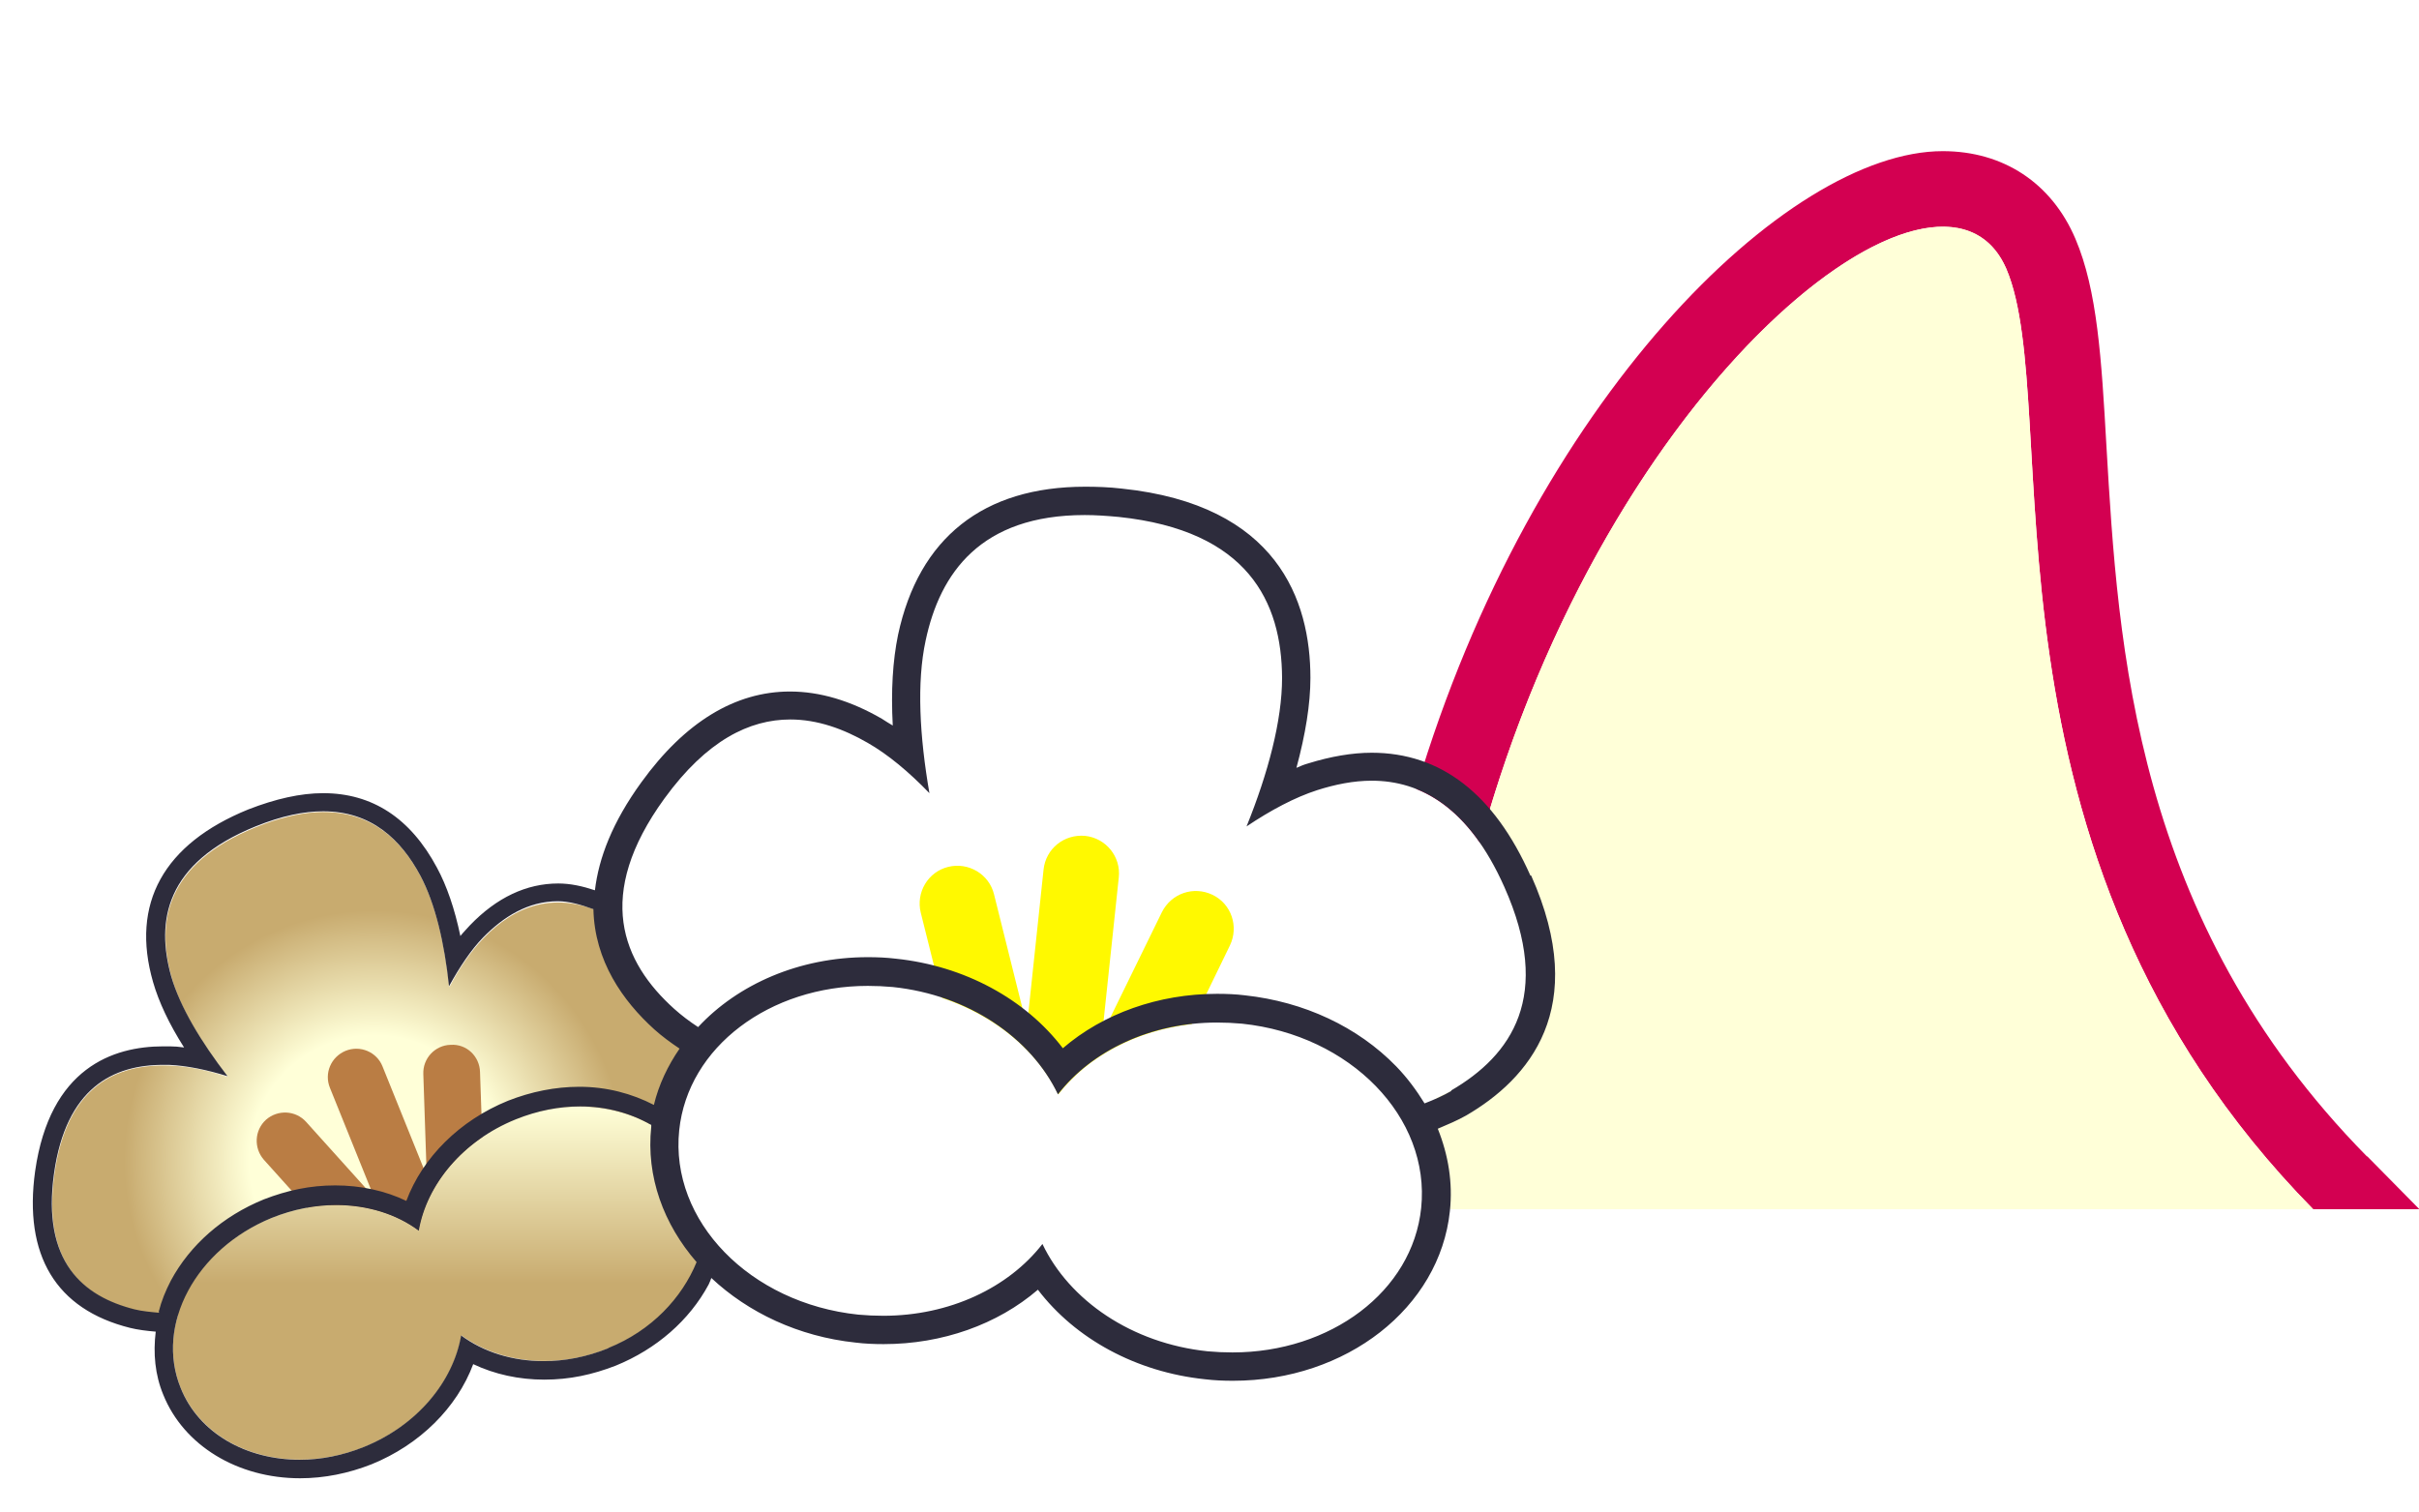
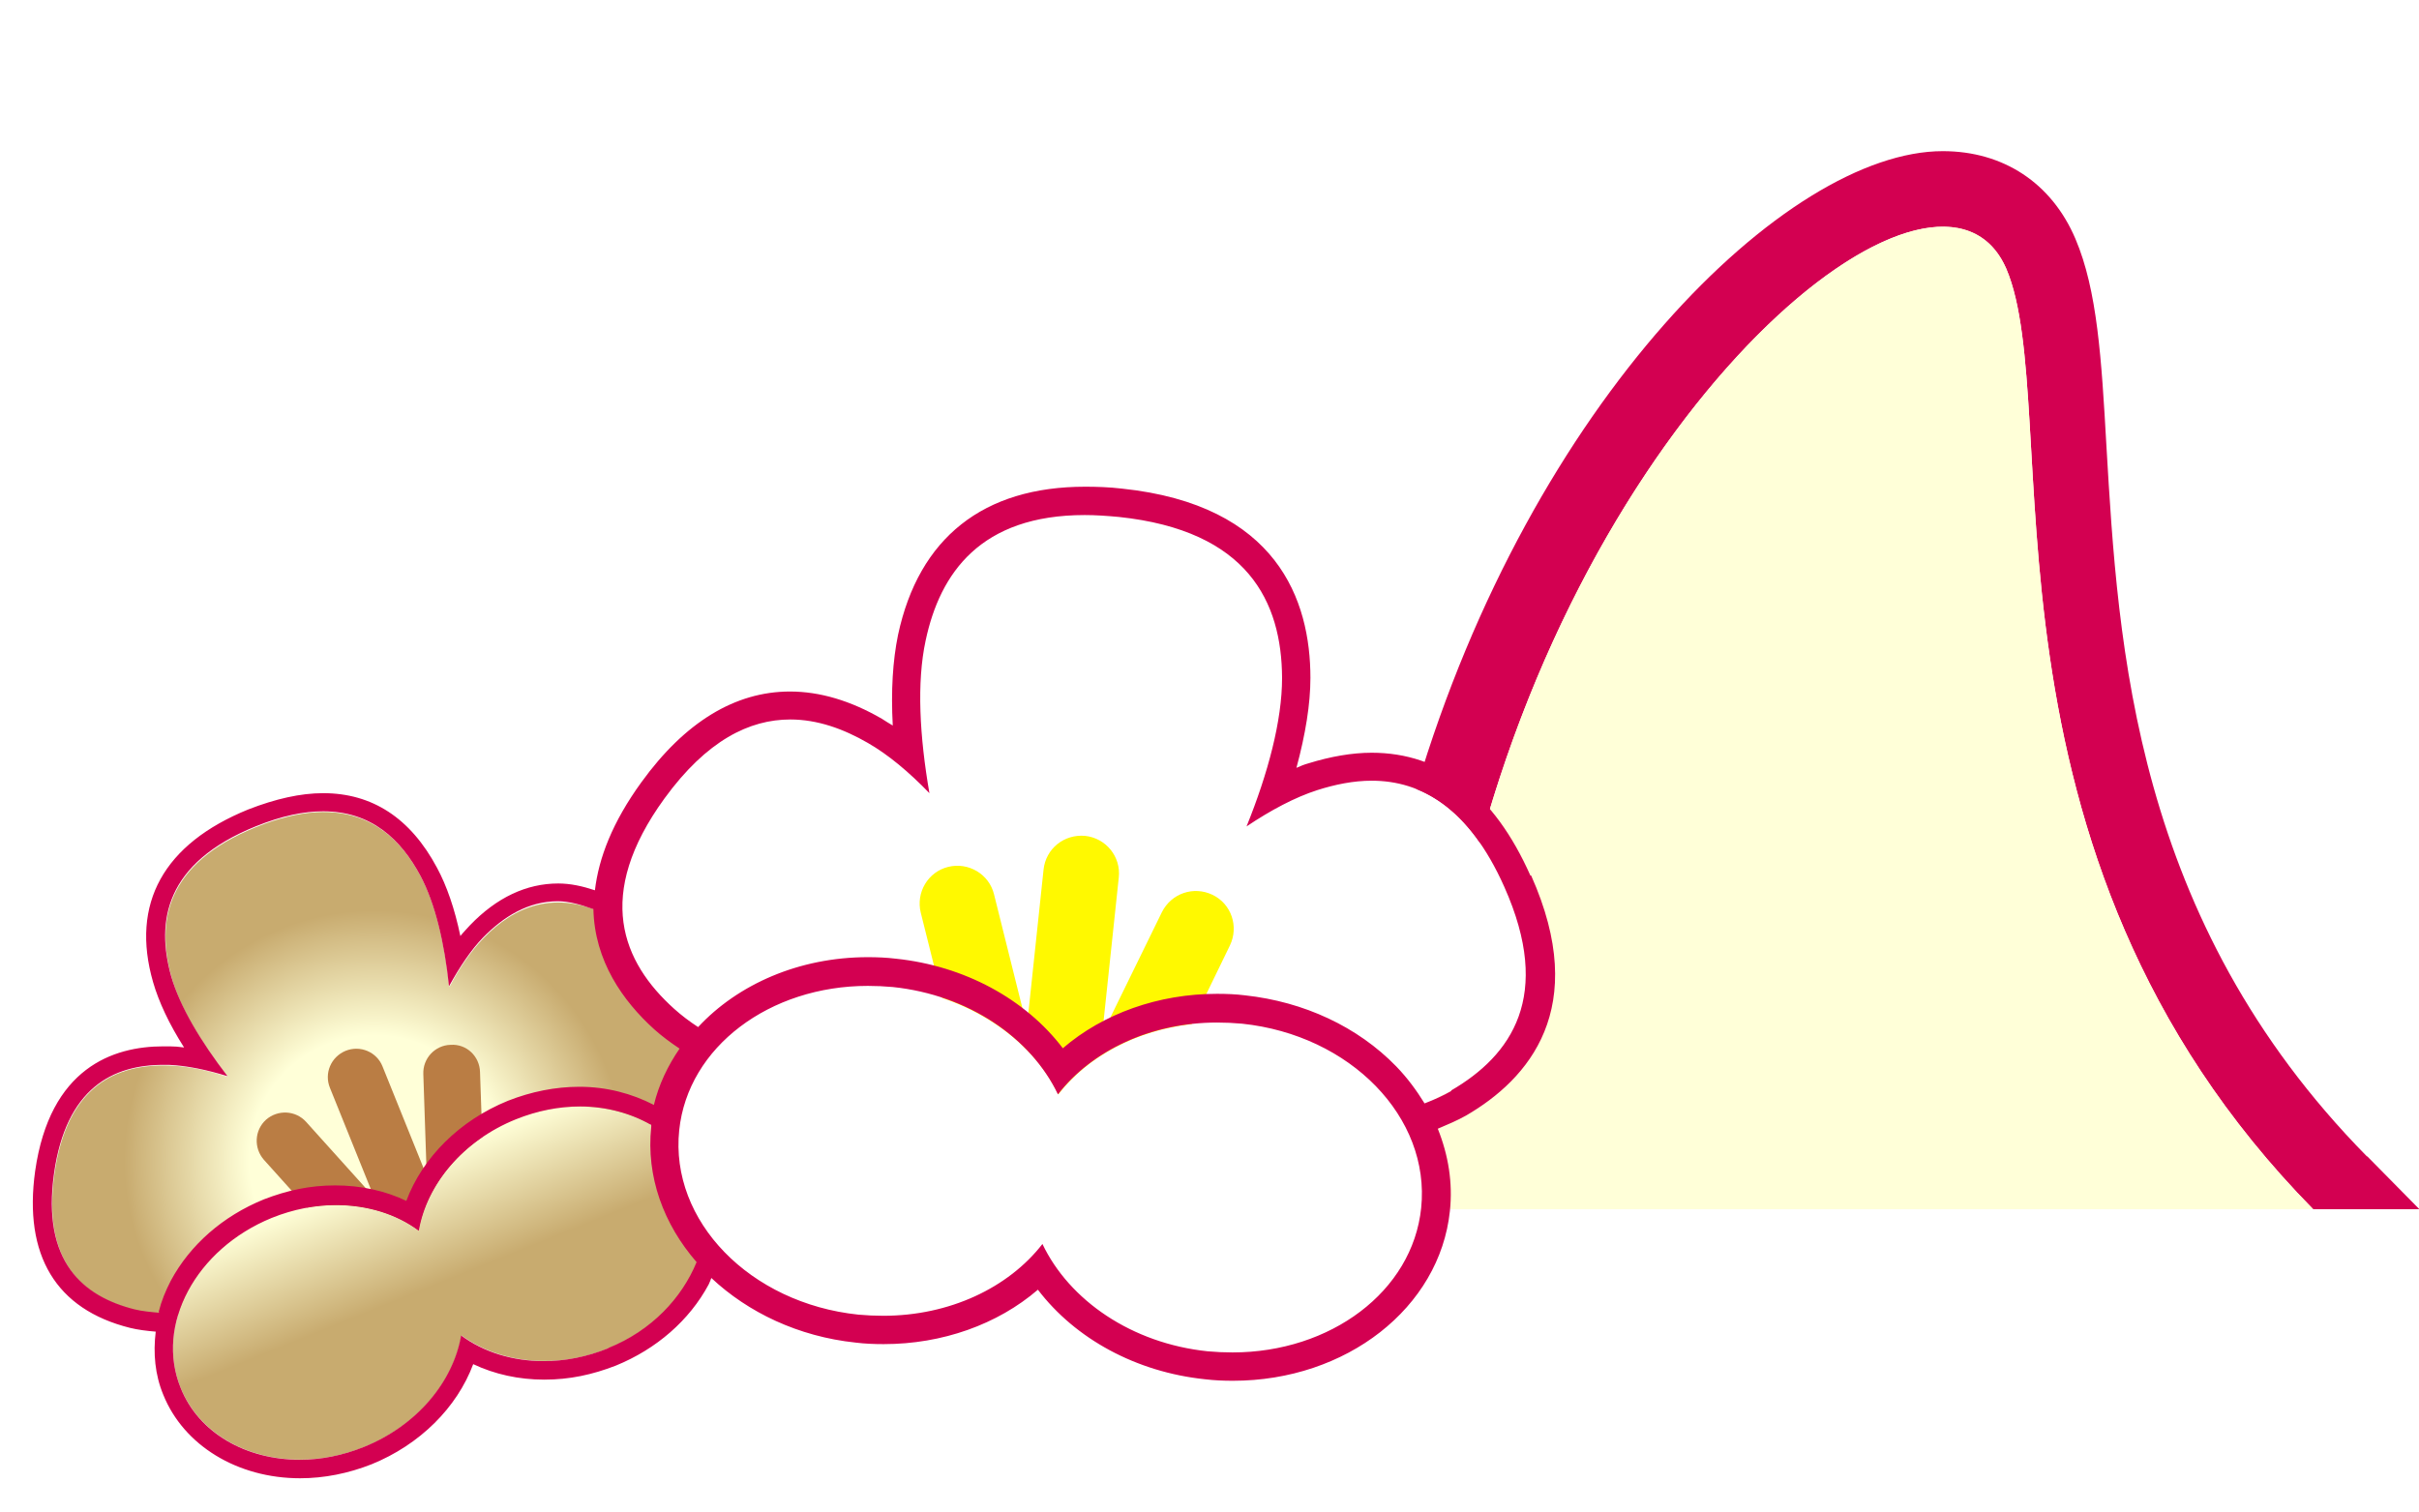
- <svg xmlns="http://www.w3.org/2000/svg" id="_レイヤー_2" viewBox="0 0 64 40">
+ <svg xmlns="http://www.w3.org/2000/svg" id="b" viewBox="0 0 64 40">
  <defs>
-     <radialGradient id="_名称未設定グラデーション_99" cx="9.9" cy="30.71" fx="9.9" fy="30.71" r="6.62" gradientUnits="userSpaceOnUse">
+     <style>.g{fill:none;}.h{fill:url(#f);}.i{fill:url(#e);}.j{fill:#d30051;}.k{fill:#ba7d44;}.l{fill:#ffffd8;}.m{fill:#fff900;}</style>
+     <radialGradient id="e" cx="9.9" cy="30.71" fx="9.9" fy="30.71" r="6.62" gradientUnits="userSpaceOnUse">
      <stop offset=".5" stop-color="#ffffd8" />
      <stop offset="1" stop-color="#c8ab6f" />
    </radialGradient>
-     <linearGradient id="_名称未設定グラデーション_102" x1="11.58" y1="38.63" x2="11.58" y2="29.29" gradientUnits="userSpaceOnUse">
+     <linearGradient id="f" x1="12.68" y1="37.06" x2="10.23" y2="31" gradientUnits="userSpaceOnUse">
      <stop offset=".5" stop-color="#c8ab6f" />
      <stop offset="1" stop-color="#ffffd8" />
    </linearGradient>
  </defs>
-   <g id="_レイヤー_1-2">
-     <g id="hana-sL">
-       <rect width="64" height="40" fill="none" />
-       <path d="M62.62,30.6c-6.17-6.27-6.58-13.51-6.89-18.8-.13-2.3-.24-4.12-.82-5.48-.63-1.48-1.91-2.32-3.51-2.32h0c-4.12,0-10.87,6.58-13.93,16.88.6.24,1.18.69,1.69,1.43,2.72-9.94,9.03-16.31,12.24-16.31.76,0,1.35.36,1.68,1.11,1.57,3.66-1.21,15.4,8.12,24.89h2.81l-1.38-1.4Z" fill="#d30051" />
-       <path d="M53.08,7.11c-1.69-3.93-10.56,2.9-13.92,15.2.23.33.45.71.65,1.16,1.29,2.89.19,4.46-1.41,5.39-.13.07-.27.13-.41.2-.08.96-.12,1.94-.12,2.94h23.33c-9.33-9.49-6.55-21.23-8.12-24.89Z" fill="#ffffd8" />
-       <path d="M18.37,27.9c.03-.1.04-.19.05-.29-.32-.2-.6-.41-.83-.62-.93-.84-1.42-1.76-1.49-2.76-1.42-.71-2.5-.24-3.31.6-.33.34-.63.78-.9,1.29-.13-1.14-.36-2.18-.76-2.93-.71-1.34-1.97-2.27-4.36-1.3-2.39.97-2.64,2.51-2.23,3.97.23.82.79,1.74,1.49,2.64-.55-.18-1.08-.29-1.55-.3-1.39-.05-2.71.52-3.04,2.87s.78,3.26,2.13,3.6c1.9.48,5.22-.36,7.29-1.12.16-.05.33-.12.51-.19,0,0,.02,0,.03-.01h0s.02,0,.03-.01c.19-.07.35-.15.5-.22,1.92-.85,4.71-2.45,5.85-4.04.13-.41.33-.8.59-1.17Z" fill="url(#_名称未設定グラデーション_99)" />
-       <path d="M8.15,31.96c1.09-.19,2.16.04,2.93.61.16-.94.77-1.85,1.68-2.47l-.06-1.73c-.01-.41-.35-.75-.78-.72-.41.01-.74.36-.72.78l.09,2.69-1.17-2.9c-.15-.38-.59-.57-.98-.41-.38.16-.57.59-.41.98l1.17,2.9-1.8-2c-.28-.31-.75-.33-1.06-.06-.31.28-.33.75-.06,1.06l1.16,1.29Z" fill="#ba7d44" />
-       <path d="M17.59,30.01c-1-.77-2.51-.97-3.94-.39-1.41.57-2.36,1.73-2.57,2.95-1-.73-2.49-.91-3.89-.34-2.01.81-3.09,2.82-2.41,4.5.68,1.67,2.85,2.37,4.86,1.56,1.41-.57,2.36-1.73,2.57-2.95,1,.73,2.49.91,3.89.34,1.29-.52,2.19-1.55,2.49-2.65-.7-.86-1.07-1.91-1-3.01Z" fill="url(#_名称未設定グラデーション_102)" />
-       <path d="M24.93,26.41c1.4.47,2.52,1.4,3.07,2.55.78-1.01,2.06-1.69,3.53-1.86l1.01-2.08c.24-.5.04-1.1-.46-1.34-.5-.24-1.09-.04-1.34.46l-1.58,3.23.44-4.15c.06-.55-.34-1.04-.89-1.1-.56-.05-1.04.34-1.1.89l-.44,4.15-.87-3.49c-.13-.54-.68-.86-1.21-.73-.54.13-.86.68-.73,1.21l.56,2.24Z" fill="#fff900" />
-       <path d="M40.49,23.17c-.96-2.16-2.37-3.25-4.2-3.25-.52,0-1.09.1-1.67.28-.11.03-.21.07-.32.12.24-.89.37-1.69.37-2.38,0-2.05-.87-4.58-4.99-5.01-.34-.04-.67-.05-.97-.05-2.69,0-4.4,1.35-4.95,3.92-.14.68-.19,1.48-.14,2.4-.1-.06-.2-.12-.29-.18-.83-.48-1.64-.72-2.43-.72-1.45,0-2.78.81-3.93,2.4-.77,1.06-1.13,2.01-1.23,2.86-.33-.11-.65-.18-.97-.18-.84,0-1.63.37-2.34,1.11-.08.09-.17.18-.25.28-.15-.72-.36-1.33-.62-1.81-.7-1.31-1.71-1.97-3.01-1.97-.6,0-1.26.15-1.98.43-2.24.91-3.12,2.49-2.52,4.57.15.52.42,1.1.82,1.73-.13-.02-.26-.03-.38-.03-.06,0-.11,0-.17,0-1.33,0-3,.57-3.39,3.3-.31,2.23.55,3.66,2.51,4.15.2.05.44.08.68.1-.07.57-.02,1.14.2,1.67.54,1.34,1.96,2.21,3.62,2.21.64,0,1.28-.13,1.89-.37,1.28-.52,2.26-1.5,2.69-2.65.57.27,1.21.41,1.88.41s1.27-.13,1.89-.37c1.08-.44,1.95-1.2,2.46-2.15.03-.06.05-.12.07-.17.97.91,2.3,1.55,3.82,1.71.24.03.49.04.74.04,1.55,0,3.01-.52,4.08-1.44.99,1.3,2.6,2.18,4.42,2.37.25.03.49.04.74.04,3,0,5.47-1.93,5.74-4.49.08-.75-.04-1.48-.32-2.18.26-.11.52-.22.75-.35,1.65-.96,3.29-2.83,1.72-6.35ZM4.21,34.74c-.22-.02-.45-.04-.65-.09-1.35-.34-2.46-1.25-2.13-3.6.32-2.26,1.56-2.87,2.89-2.87.05,0,.1,0,.15,0,.47.02,1,.13,1.55.3-.7-.91-1.25-1.82-1.49-2.64-.41-1.46-.16-3,2.23-3.97.69-.28,1.28-.4,1.79-.4,1.28,0,2.06.75,2.57,1.7.4.75.64,1.8.76,2.93.28-.51.58-.96.9-1.29.54-.55,1.19-.96,1.98-.96.29,0,.61.09.94.21.03,1.37.78,2.43,1.61,3.18.2.18.43.35.67.51-.31.45-.55.95-.68,1.49-.58-.3-1.25-.48-1.97-.48-.64,0-1.28.13-1.89.37-1.28.52-2.26,1.5-2.69,2.65-.56-.27-1.21-.41-1.88-.41s-1.27.13-1.89.37c-1.08.44-1.95,1.2-2.46,2.15-.14.27-.25.54-.32.82ZM16.09,35.68c-.57.23-1.15.34-1.7.34-.83,0-1.6-.24-2.19-.68-.21,1.22-1.16,2.38-2.57,2.95-.57.23-1.15.34-1.7.34-1.41,0-2.67-.7-3.15-1.9-.68-1.67.4-3.68,2.41-4.5.57-.23,1.15-.34,1.7-.34.83,0,1.6.24,2.19.68.21-1.22,1.16-2.38,2.57-2.95.57-.23,1.15-.34,1.7-.34.69,0,1.34.18,1.88.49,0,.02,0,.03,0,.05-.14,1.32.33,2.58,1.2,3.58-.39.95-1.19,1.81-2.33,2.27ZM32.61,35.79c-.22,0-.44-.01-.66-.03-2.01-.21-3.66-1.35-4.37-2.84-.9,1.16-2.46,1.9-4.21,1.9-.22,0-.44-.01-.66-.03-2.87-.3-4.99-2.48-4.74-4.88.23-2.21,2.4-3.82,4.99-3.82.22,0,.44.01.66.03,2.01.21,3.66,1.35,4.37,2.84.9-1.16,2.46-1.9,4.21-1.9.22,0,.44.01.66.03,2.87.3,4.99,2.48,4.74,4.88-.23,2.21-2.4,3.82-4.99,3.82ZM38.4,28.87c-.21.12-.45.23-.71.33-.21-.34-.45-.67-.75-.98-1.02-1.05-2.44-1.71-4-1.88-.24-.03-.49-.04-.74-.04-1.55,0-3.01.52-4.08,1.44-.99-1.3-2.6-2.18-4.42-2.37-.25-.03-.49-.04-.74-.04-1.82,0-3.44.72-4.49,1.85-.23-.15-.44-.31-.63-.48-1.38-1.24-2.12-3.01-.26-5.57,1.12-1.54,2.25-2.09,3.33-2.09.72,0,1.41.25,2.05.62.54.31,1.09.77,1.63,1.33-.26-1.5-.34-2.93-.1-4.04.38-1.79,1.46-3.32,4.21-3.32.28,0,.58.02.9.05,3.42.36,4.31,2.25,4.32,4.26,0,1.13-.37,2.52-.94,3.93.64-.43,1.28-.77,1.87-.96.47-.15.96-.25,1.44-.25,1.3,0,2.57.7,3.51,2.81,1.29,2.89.19,4.46-1.41,5.39Z" fill="#2d2c3c" />
+   <g id="c">
+     <g id="d">
+       <rect class="g" width="64" height="40" />
+       <path class="j" d="M62.62,30.6c-6.17-6.27-6.58-13.51-6.89-18.8-.13-2.3-.24-4.12-.82-5.48-.63-1.48-1.91-2.32-3.51-2.32h0c-4.12,0-10.87,6.58-13.93,16.88.6.24,1.18.69,1.69,1.43,2.72-9.94,9.03-16.31,12.24-16.31.76,0,1.35.36,1.68,1.11,1.57,3.66-1.21,15.4,8.12,24.89h2.81l-1.38-1.4Z" />
+       <path class="l" d="M53.08,7.11c-1.69-3.93-10.56,2.9-13.92,15.2.23.33.45.71.65,1.16,1.29,2.89.19,4.46-1.41,5.39-.13.07-.27.13-.41.2-.08.96-.12,1.94-.12,2.94h23.33c-9.33-9.49-6.55-21.23-8.12-24.89Z" />
+       <path class="i" d="M18.37,27.9c.03-.1.04-.19.05-.29-.32-.2-.6-.41-.83-.62-.93-.84-1.42-1.76-1.49-2.76-1.42-.71-2.5-.24-3.31.6-.33.34-.63.78-.9,1.29-.13-1.14-.36-2.18-.76-2.93-.71-1.34-1.97-2.27-4.36-1.3-2.39.97-2.64,2.51-2.23,3.97.23.82.79,1.74,1.49,2.64-.55-.18-1.08-.29-1.55-.3-1.39-.05-2.71.52-3.04,2.87s.78,3.26,2.13,3.6c1.9.48,5.22-.36,7.29-1.12.16-.05.33-.12.51-.19,0,0,.02,0,.03-.01h0s.02,0,.03-.01c.19-.07.35-.15.5-.22,1.92-.85,4.71-2.45,5.85-4.04.13-.41.33-.8.59-1.17Z" />
+       <path class="k" d="M8.15,31.96c1.09-.19,2.16.04,2.93.61.16-.94.77-1.85,1.68-2.47l-.06-1.73c-.01-.41-.35-.75-.78-.72-.41.01-.74.36-.72.78l.09,2.69-1.17-2.9c-.15-.38-.59-.57-.98-.41-.38.16-.57.59-.41.98l1.17,2.9-1.8-2c-.28-.31-.75-.33-1.06-.06-.31.28-.33.75-.06,1.06l1.16,1.29Z" />
+       <path class="h" d="M17.59,30.01c-1-.77-2.51-.97-3.94-.39-1.41.57-2.36,1.73-2.57,2.95-1-.73-2.49-.91-3.89-.34-2.01.81-3.09,2.82-2.41,4.5.68,1.67,2.85,2.37,4.86,1.56,1.41-.57,2.36-1.73,2.57-2.95,1,.73,2.49.91,3.89.34,1.29-.52,2.19-1.55,2.49-2.65-.7-.86-1.07-1.91-1-3.01Z" />
+       <path class="m" d="M24.93,26.41c1.4.47,2.52,1.4,3.07,2.55.78-1.01,2.06-1.69,3.53-1.86l1.01-2.08c.24-.5.04-1.1-.46-1.34-.5-.24-1.09-.04-1.34.46l-1.58,3.23.44-4.15c.06-.55-.34-1.04-.89-1.1-.56-.05-1.04.34-1.1.89l-.44,4.15-.87-3.49c-.13-.54-.68-.86-1.21-.73-.54.13-.86.68-.73,1.21l.56,2.24Z" />
+       <path class="j" d="M40.49,23.17c-.96-2.16-2.37-3.25-4.2-3.25-.52,0-1.09.1-1.67.28-.11.03-.21.07-.32.12.24-.89.37-1.69.37-2.38,0-2.05-.87-4.58-4.99-5.01-.34-.04-.67-.05-.97-.05-2.69,0-4.4,1.35-4.95,3.92-.14.68-.19,1.48-.14,2.4-.1-.06-.2-.12-.29-.18-.83-.48-1.64-.72-2.43-.72-1.45,0-2.78.81-3.93,2.4-.77,1.06-1.13,2.01-1.23,2.86-.33-.11-.65-.18-.97-.18-.84,0-1.63.37-2.34,1.11-.08.09-.17.18-.25.28-.15-.72-.36-1.33-.62-1.81-.7-1.31-1.71-1.97-3.01-1.97-.6,0-1.26.15-1.98.43-2.24.91-3.12,2.49-2.52,4.57.15.52.42,1.1.82,1.73-.13-.02-.26-.03-.38-.03-.06,0-.11,0-.17,0-1.33,0-3,.57-3.39,3.3-.31,2.23.55,3.66,2.51,4.15.2.05.44.08.68.1-.07.57-.02,1.14.2,1.67.54,1.34,1.96,2.21,3.62,2.21.64,0,1.28-.13,1.89-.37,1.28-.52,2.26-1.5,2.69-2.65.57.27,1.21.41,1.88.41s1.27-.13,1.89-.37c1.08-.44,1.95-1.2,2.46-2.15.03-.06.05-.12.07-.17.97.91,2.3,1.55,3.82,1.71.24.03.49.04.74.04,1.55,0,3.01-.52,4.08-1.44.99,1.3,2.6,2.18,4.42,2.37.25.03.49.04.74.04,3,0,5.47-1.93,5.74-4.49.08-.75-.04-1.48-.32-2.18.26-.11.52-.22.75-.35,1.65-.96,3.29-2.83,1.72-6.35ZM4.21,34.74c-.22-.02-.45-.04-.65-.09-1.35-.34-2.46-1.25-2.13-3.6.32-2.26,1.56-2.87,2.89-2.87.05,0,.1,0,.15,0,.47.02,1,.13,1.55.3-.7-.91-1.25-1.82-1.49-2.64-.41-1.46-.16-3,2.23-3.97.69-.28,1.28-.4,1.79-.4,1.28,0,2.06.75,2.57,1.7.4.75.64,1.8.76,2.93.28-.51.58-.96.9-1.29.54-.55,1.19-.96,1.98-.96.29,0,.61.09.94.21.03,1.37.78,2.43,1.61,3.18.2.18.43.35.67.51-.31.45-.55.95-.68,1.49-.58-.3-1.25-.48-1.97-.48-.64,0-1.28.13-1.89.37-1.28.52-2.26,1.5-2.69,2.65-.56-.27-1.21-.41-1.88-.41s-1.27.13-1.89.37c-1.08.44-1.95,1.2-2.46,2.15-.14.27-.25.54-.32.82ZM16.09,35.68c-.57.23-1.15.34-1.7.34-.83,0-1.6-.24-2.19-.68-.21,1.22-1.16,2.38-2.57,2.95-.57.23-1.15.34-1.7.34-1.41,0-2.67-.7-3.15-1.9-.68-1.67.4-3.68,2.41-4.5.57-.23,1.15-.34,1.7-.34.83,0,1.6.24,2.19.68.21-1.22,1.16-2.38,2.57-2.95.57-.23,1.15-.34,1.7-.34.69,0,1.34.18,1.88.49,0,.02,0,.03,0,.05-.14,1.32.33,2.58,1.2,3.58-.39.95-1.19,1.81-2.33,2.27ZM32.61,35.79c-.22,0-.44-.01-.66-.03-2.01-.21-3.66-1.35-4.37-2.84-.9,1.16-2.46,1.9-4.21,1.9-.22,0-.44-.01-.66-.03-2.87-.3-4.99-2.48-4.74-4.88.23-2.21,2.4-3.82,4.99-3.82.22,0,.44.01.66.03,2.01.21,3.66,1.35,4.37,2.84.9-1.16,2.46-1.9,4.21-1.9.22,0,.44.01.66.03,2.87.3,4.99,2.48,4.74,4.88-.23,2.21-2.4,3.82-4.99,3.82ZM38.4,28.87c-.21.12-.45.23-.71.33-.21-.34-.45-.67-.75-.98-1.02-1.05-2.44-1.71-4-1.88-.24-.03-.49-.04-.74-.04-1.55,0-3.01.52-4.08,1.44-.99-1.3-2.6-2.18-4.42-2.37-.25-.03-.49-.04-.74-.04-1.82,0-3.44.72-4.49,1.85-.23-.15-.44-.31-.63-.48-1.38-1.24-2.12-3.01-.26-5.57,1.12-1.54,2.25-2.09,3.33-2.09.72,0,1.41.25,2.05.62.54.31,1.09.77,1.63,1.33-.26-1.5-.34-2.93-.1-4.04.38-1.79,1.46-3.32,4.21-3.32.28,0,.58.02.9.05,3.42.36,4.31,2.25,4.32,4.26,0,1.13-.37,2.52-.94,3.93.64-.43,1.28-.77,1.87-.96.47-.15.96-.25,1.44-.25,1.3,0,2.57.7,3.51,2.81,1.29,2.89.19,4.46-1.41,5.39Z" />
    </g>
  </g>
</svg>
